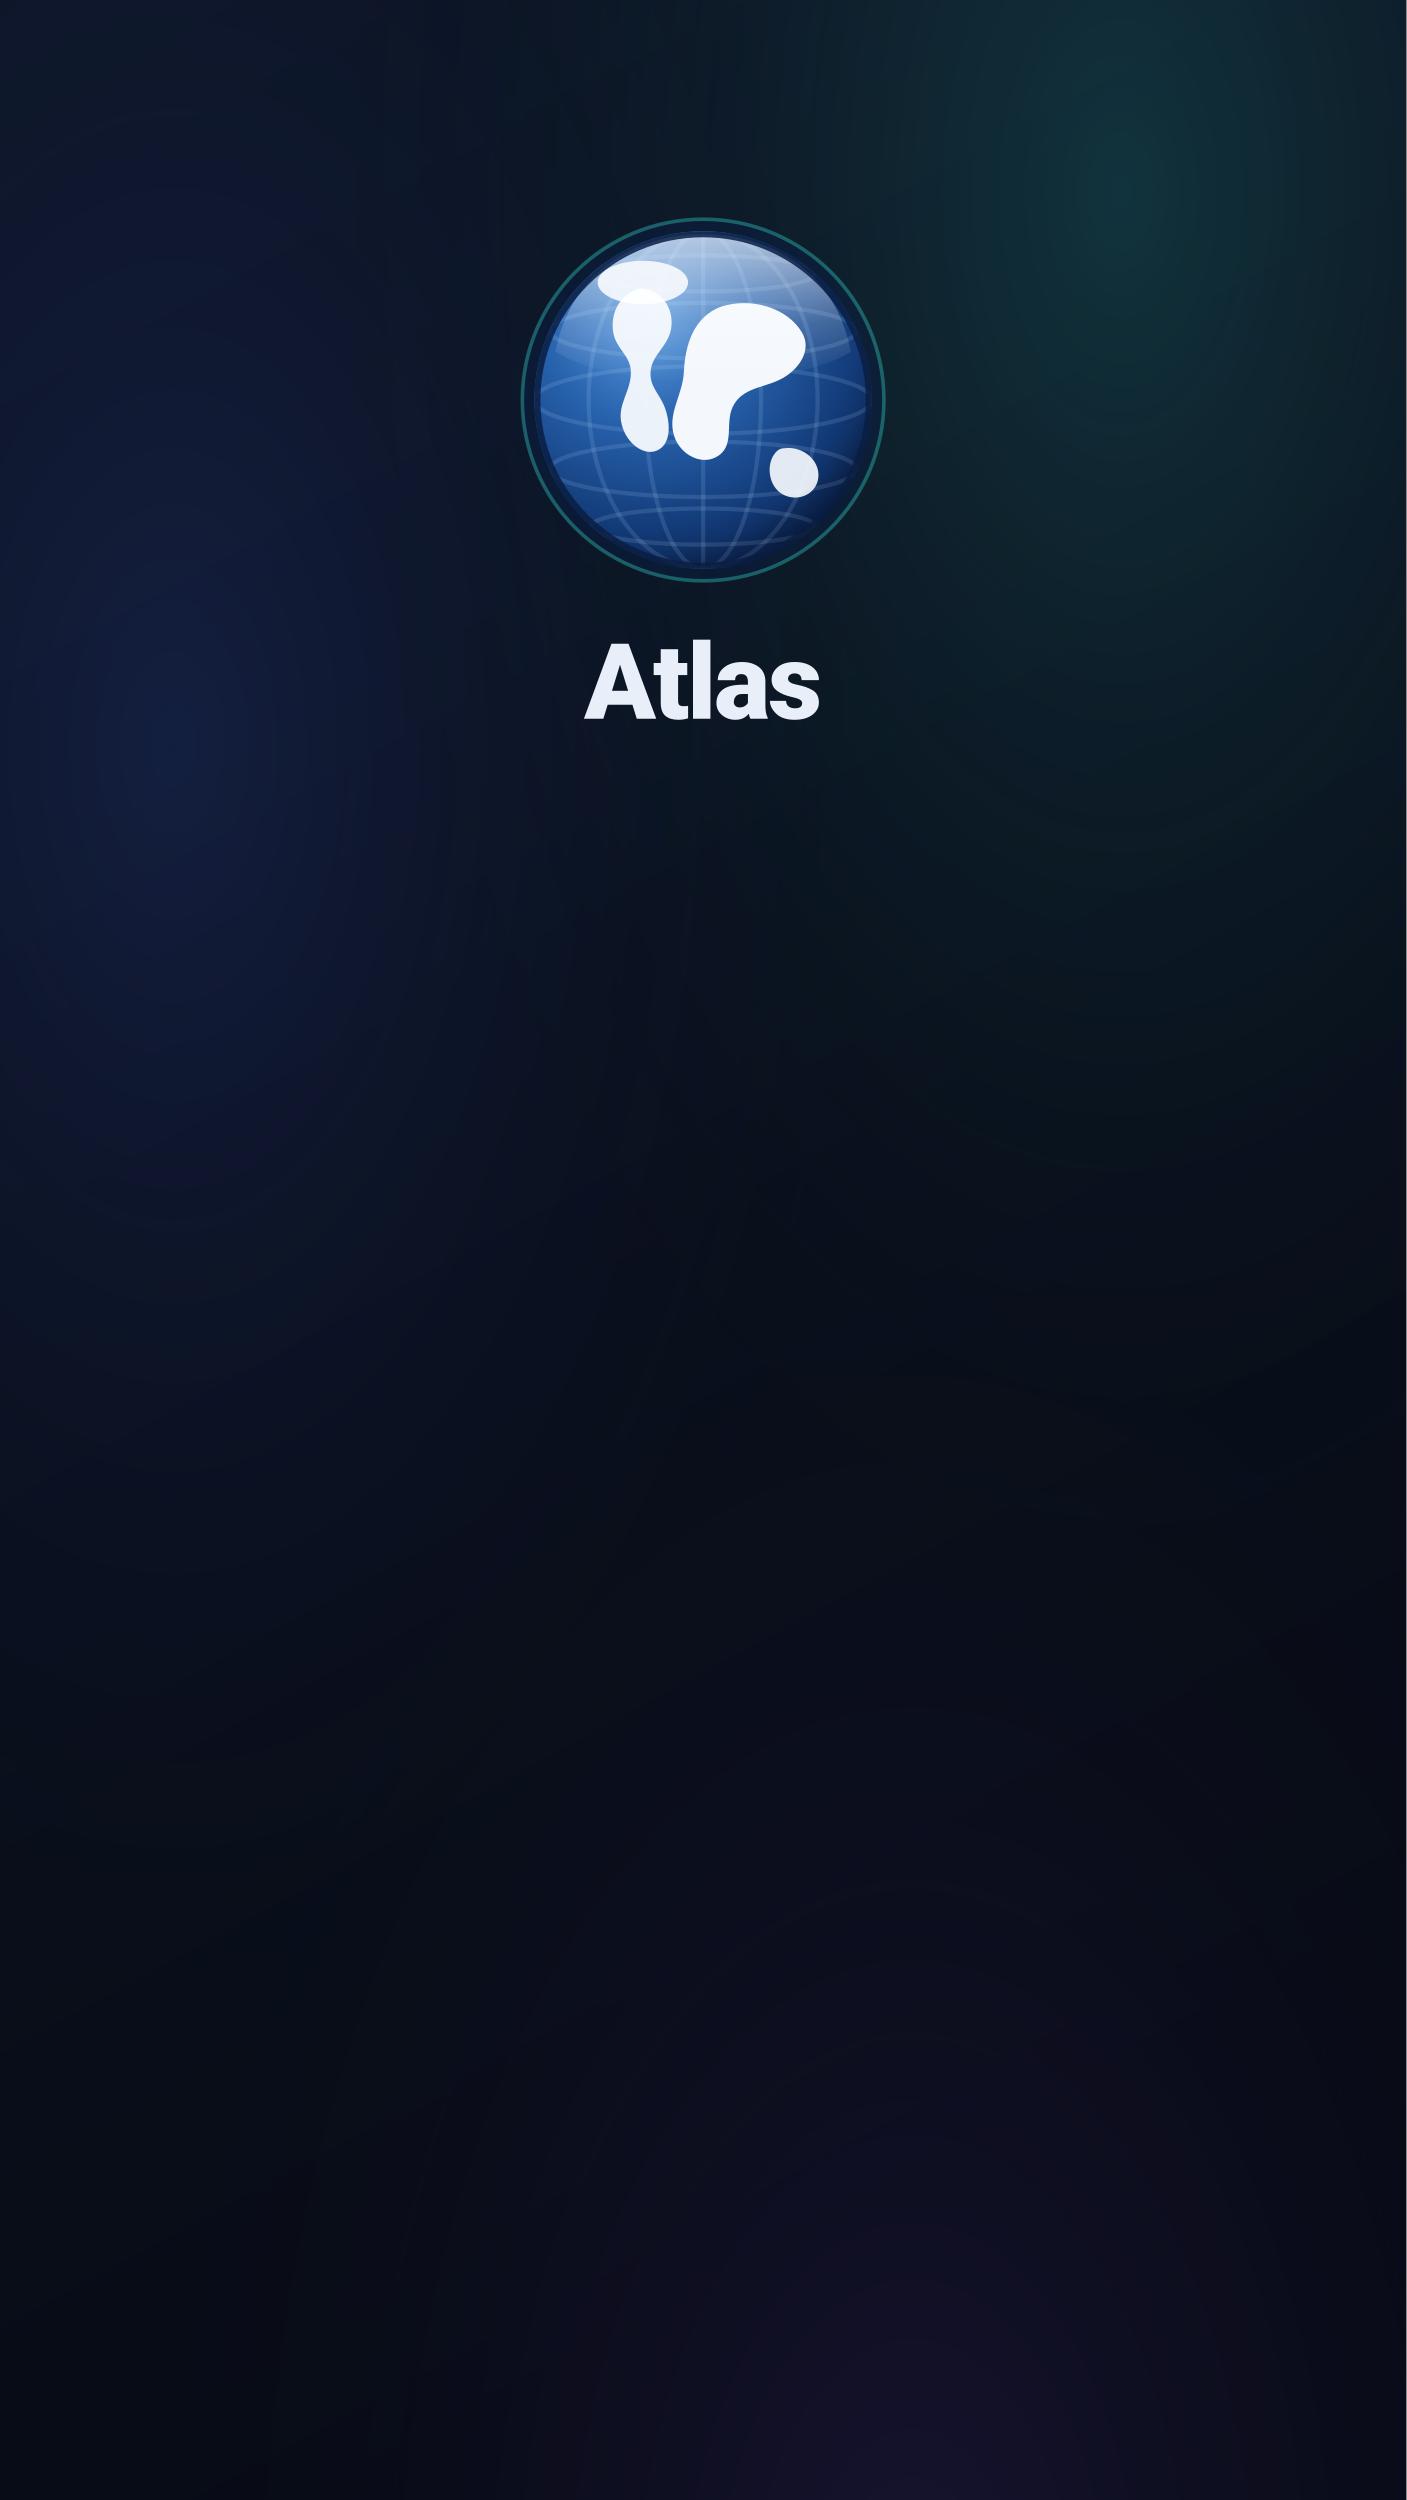
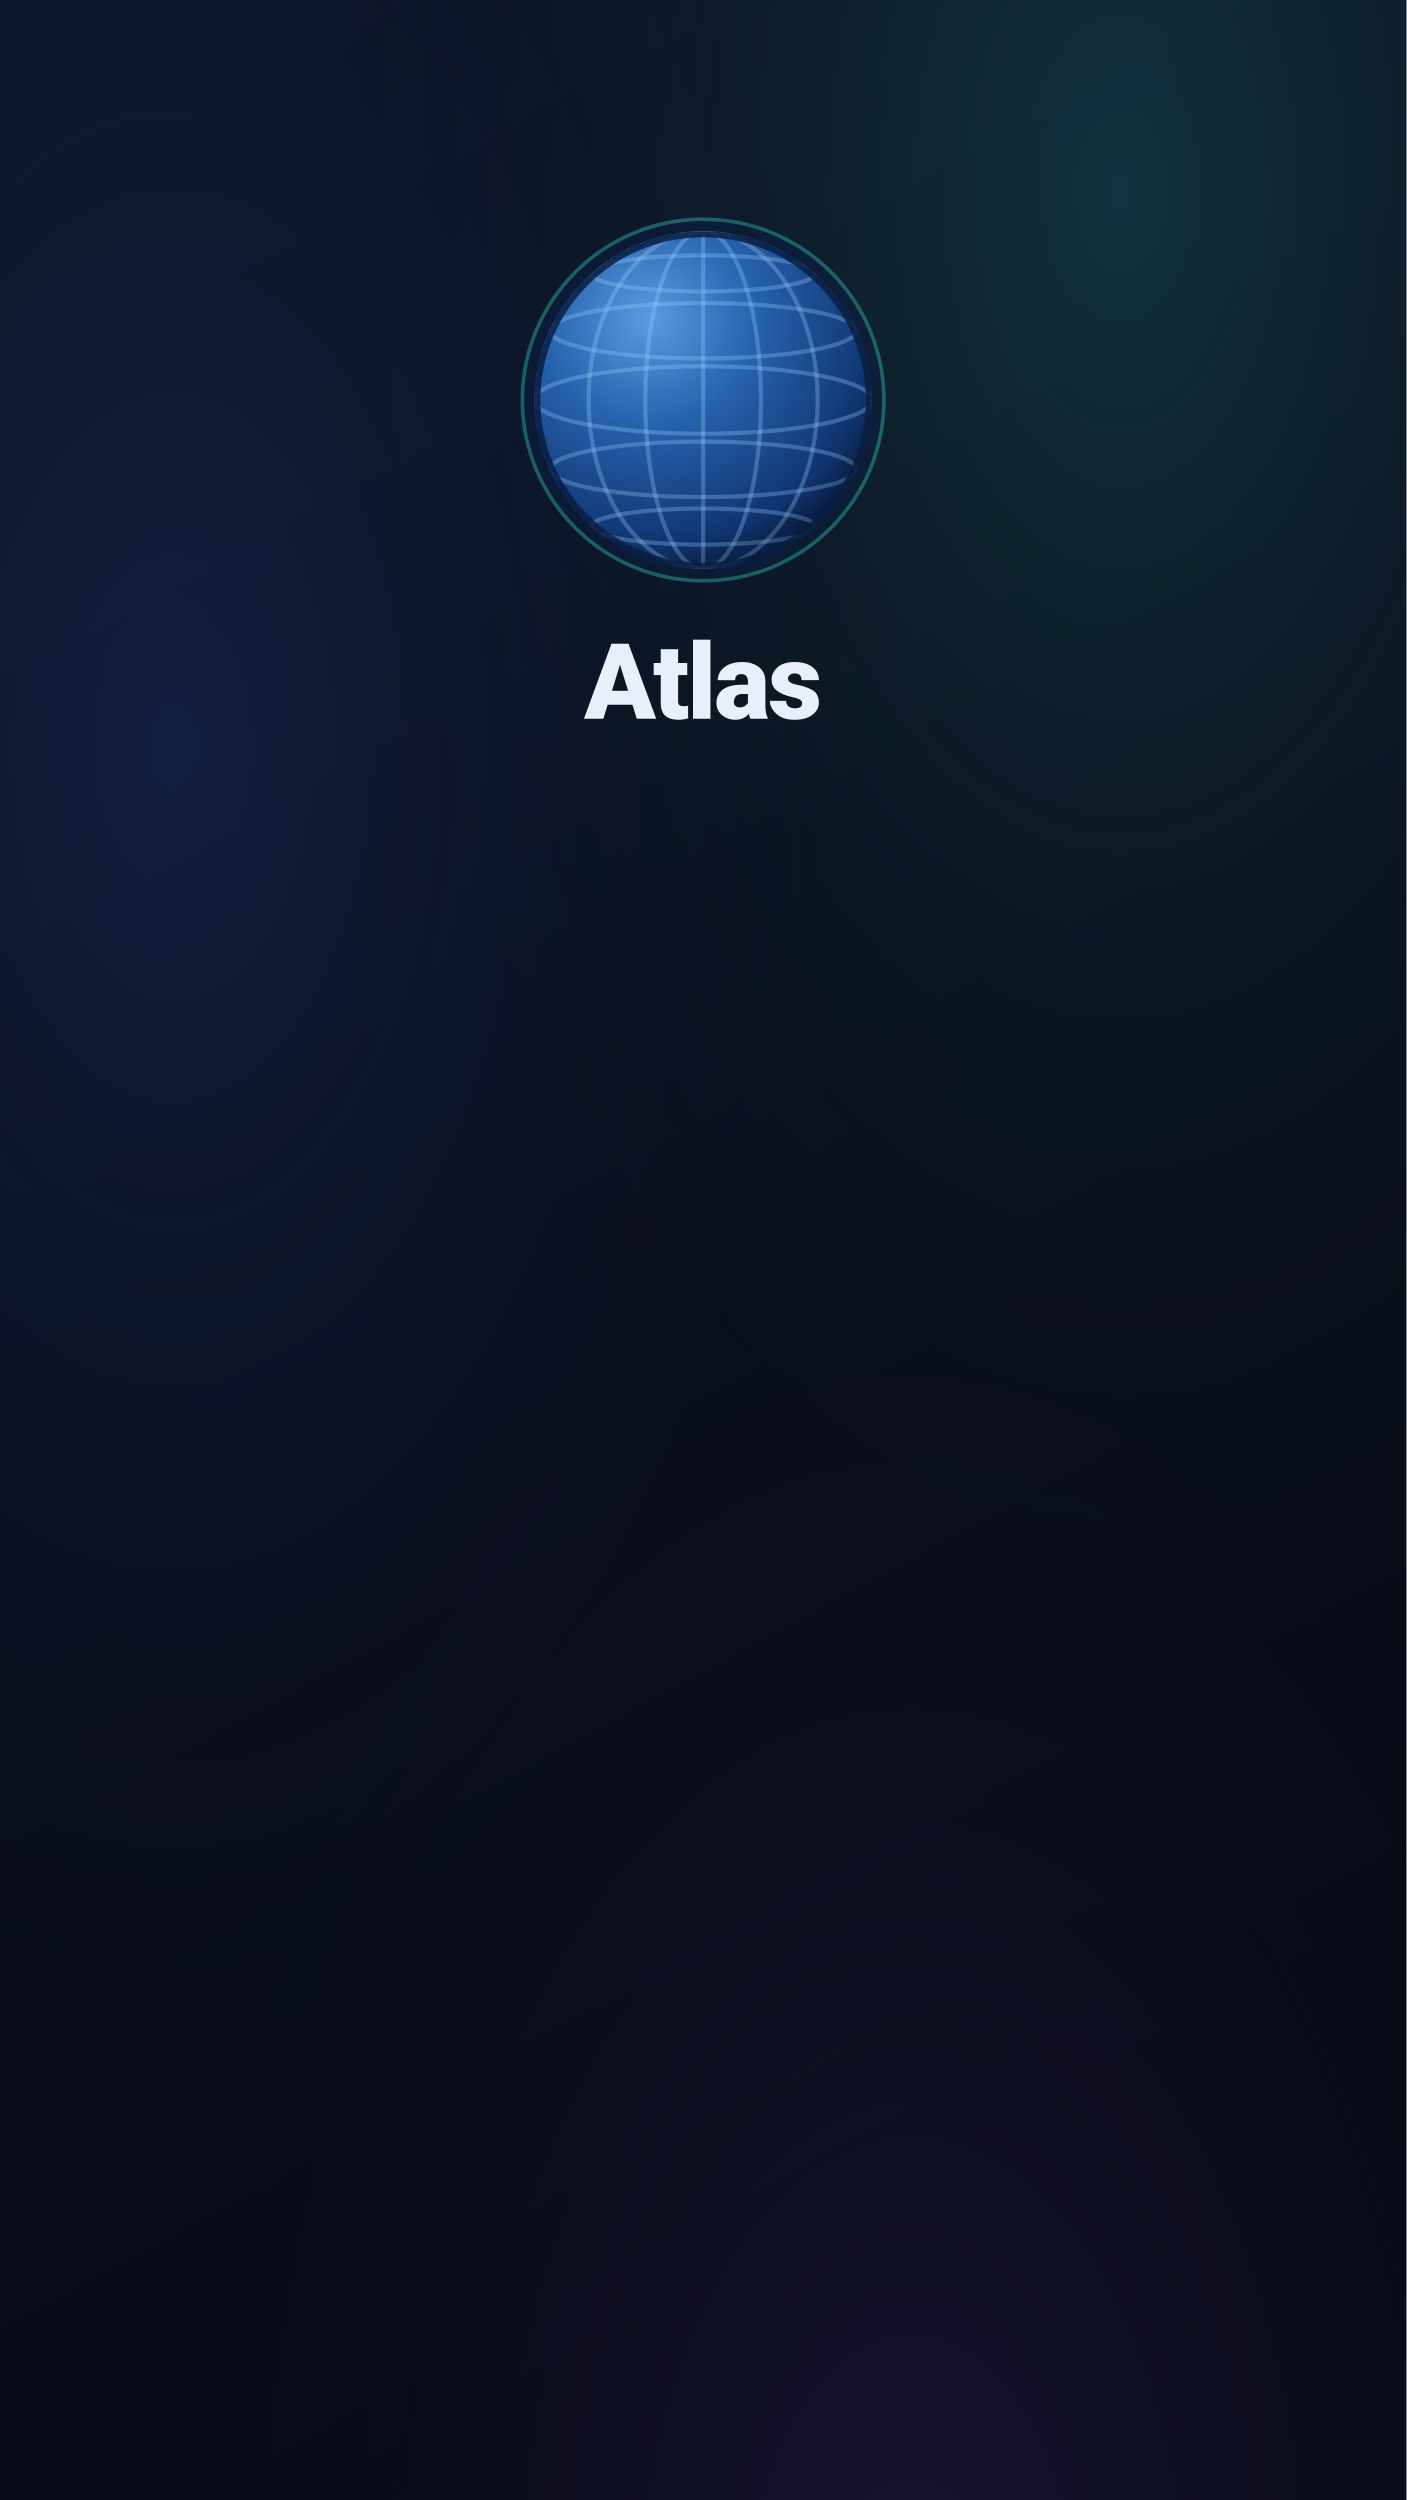
<svg xmlns="http://www.w3.org/2000/svg" width="1080" height="1920" viewBox="0 0 1080 1920">
  <rect width="1080" height="1920" fill="#070b15" />
  <rect width="1080" height="1920" fill="url(#grad)" />
  <defs>
    <linearGradient id="grad" x1="0" y1="0" x2="0.3" y2="1">
      <stop offset="0%" stop-color="#0d1526" />
      <stop offset="100%" stop-color="#070b15" />
    </linearGradient>
    <radialGradient id="au1" cx="80%" cy="8%" r="60%">
      <stop offset="0%" stop-color="rgba(52,227,208,0.16)" />
      <stop offset="100%" stop-color="transparent" />
    </radialGradient>
    <radialGradient id="au2" cx="12%" cy="30%" r="55%">
      <stop offset="0%" stop-color="rgba(70,110,255,0.14)" />
      <stop offset="100%" stop-color="transparent" />
    </radialGradient>
    <radialGradient id="au3" cx="65%" cy="105%" r="60%">
      <stop offset="0%" stop-color="rgba(150,84,255,0.12)" />
      <stop offset="100%" stop-color="transparent" />
    </radialGradient>
  </defs>
  <rect width="1080" height="1920" fill="url(#au1)" />
  <rect width="1080" height="1920" fill="url(#au2)" />
  <rect width="1080" height="1920" fill="url(#au3)" />
  <defs>
    <radialGradient id="seadark10801920top" cx="34%" cy="26%" r="90%">
      <stop offset="0%" stop-color="#5a9be0" />
      <stop offset="35%" stop-color="#2762ad" />
      <stop offset="70%" stop-color="#123a77" />
      <stop offset="100%" stop-color="#050f2b" />
    </radialGradient>
    <radialGradient id="shadedark10801920top" cx="34%" cy="26%" r="95%">
      <stop offset="0%" stop-color="#000" stop-opacity="0" />
      <stop offset="72%" stop-color="#000" stop-opacity="0" />
      <stop offset="100%" stop-color="#000814" stop-opacity="0.55" />
    </radialGradient>
-     <linearGradient id="glossdark10801920top" x1="0" y1="0" x2="0" y2="1">
-       <stop offset="0%" stop-color="#fff" stop-opacity="0.9" />
-       <stop offset="60%" stop-color="#fff" stop-opacity="0.25" />
-       <stop offset="100%" stop-color="#fff" stop-opacity="0" />
-     </linearGradient>
    <clipPath id="discdark10801920top">
      <circle cx="32" cy="32" r="28" />
    </clipPath>
  </defs>
  <g transform="translate(391.89 159.09) scale(4.6286)">
    <circle cx="32" cy="32" r="30" fill="#0a1e42" opacity="0.5" />
    <circle cx="32" cy="32" r="28" fill="url(#seadark10801920top)" />
    <g clip-path="url(#discdark10801920top)">
-       <g stroke="#bcdcff" stroke-opacity="0.14" stroke-width="0.7" fill="none">
+       <g stroke="#9fd0ff" stroke-opacity="0.30" stroke-width="0.7" fill="none">
        <ellipse cx="32" cy="32" rx="28" ry="5.6" />
        <ellipse cx="32" cy="20.5" rx="25.4" ry="4.6" />
        <ellipse cx="32" cy="11" rx="18.6" ry="3" />
        <ellipse cx="32" cy="43.5" rx="25.4" ry="4.6" />
        <ellipse cx="32" cy="53" rx="18.6" ry="3" />
        <ellipse cx="32" cy="32" rx="9.6" ry="28" />
        <ellipse cx="32" cy="32" rx="19" ry="28" />
        <line x1="32" y1="4" x2="32" y2="60" />
      </g>
-       <g fill="#f4f8fd">
-         <path d="M21.5 13.5c-3.2.8-5 4-4.4 7.4.5 2.6 2.7 3.6 2.9 6.2.2 3.4-2.4 5.6-1.5 9 .8 3.1 3.6 5.2 5.8 4.3 2.4-1 2.3-4.4 1.4-7-.9-2.5-2.7-3.6-2.4-6.3.3-2.7 2.9-4 3.4-7 .5-3.3-1.6-6.5-5.2-6.6Z" opacity=".96" />
-         <path d="M35 16.5c5-1.6 11 .2 13.4 4.3 1.6 2.7-.2 5.6-2.6 7.2-2.9 2-6.7 1.6-8.6 4.6-1.8 2.8.2 6.6-2.6 8.6-2.7 1.9-6.4-.1-7.4-3.2-1.2-3.7 1.4-6.8 1.6-10.6.2-4.5 1.6-9.2 6.2-10.9Z" />
-         <path d="M45.5 40c3-.4 6 2 5.6 5-.4 2.8-3.6 4-6 2.6-2.3-1.4-2.6-4.8-1.3-6.6.5-.7 1-1 1.7-1Z" opacity=".92" />
-       </g>
      <circle cx="32" cy="32" r="28" fill="url(#shadedark10801920top)" />
-       <path d="M7.5 24 C10 10.5 21 4.5 32 4.5 C43 4.5 54 10.5 56.5 24 C46 30.5 18 30.5 7.5 24 Z" fill="url(#glossdark10801920top)" opacity="0.72" />
-       <ellipse cx="22" cy="12.5" rx="7.5" ry="3.6" fill="#fff" opacity="0.85" />
    </g>
    <circle cx="32" cy="32" r="27.5" stroke="#0a1e42" stroke-opacity="0.85" stroke-width="1" fill="none" />
    <circle cx="32" cy="32" r="30" fill="none" stroke="#34e3d0" stroke-opacity="0.35" stroke-width="0.6" />
  </g>
  <text x="540" y="552" text-anchor="middle" font-family="-apple-system, BlinkMacSystemFont, 'Segoe UI', Roboto, system-ui, sans-serif" font-weight="800" font-size="81" letter-spacing="-1.6">
    <tspan fill="#e9eff9">Atlas</tspan>
  </text>
</svg>
